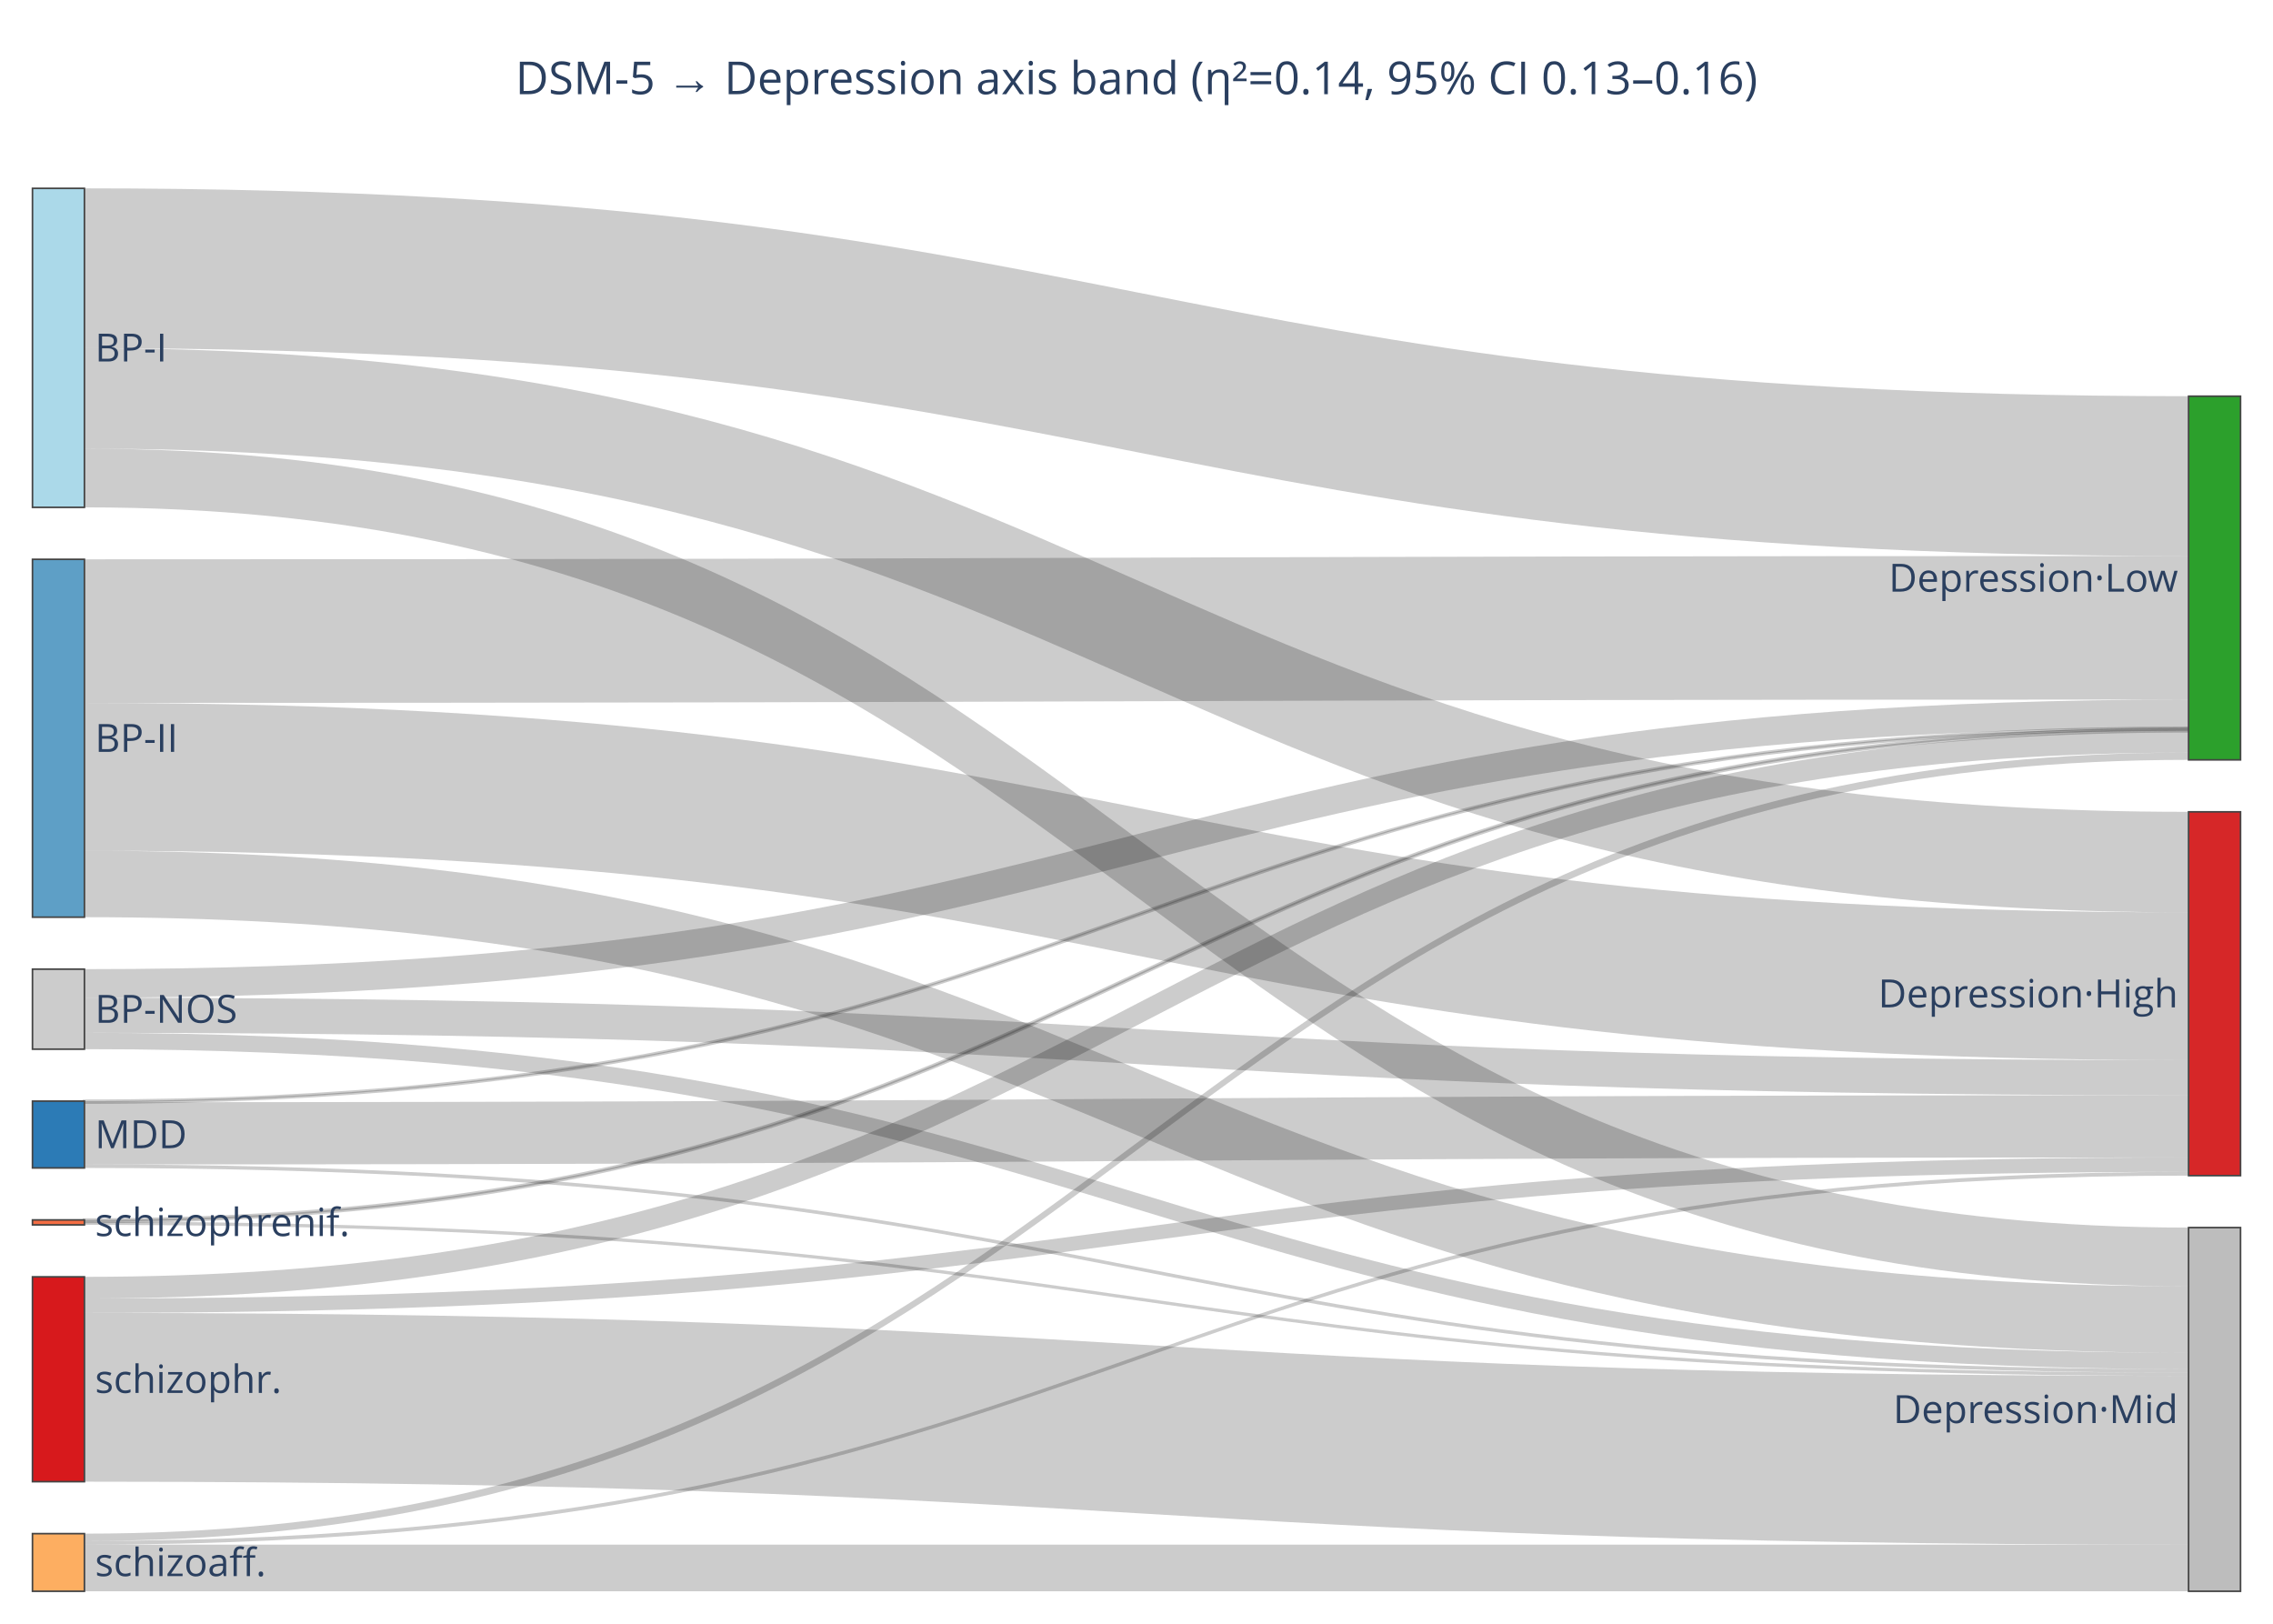
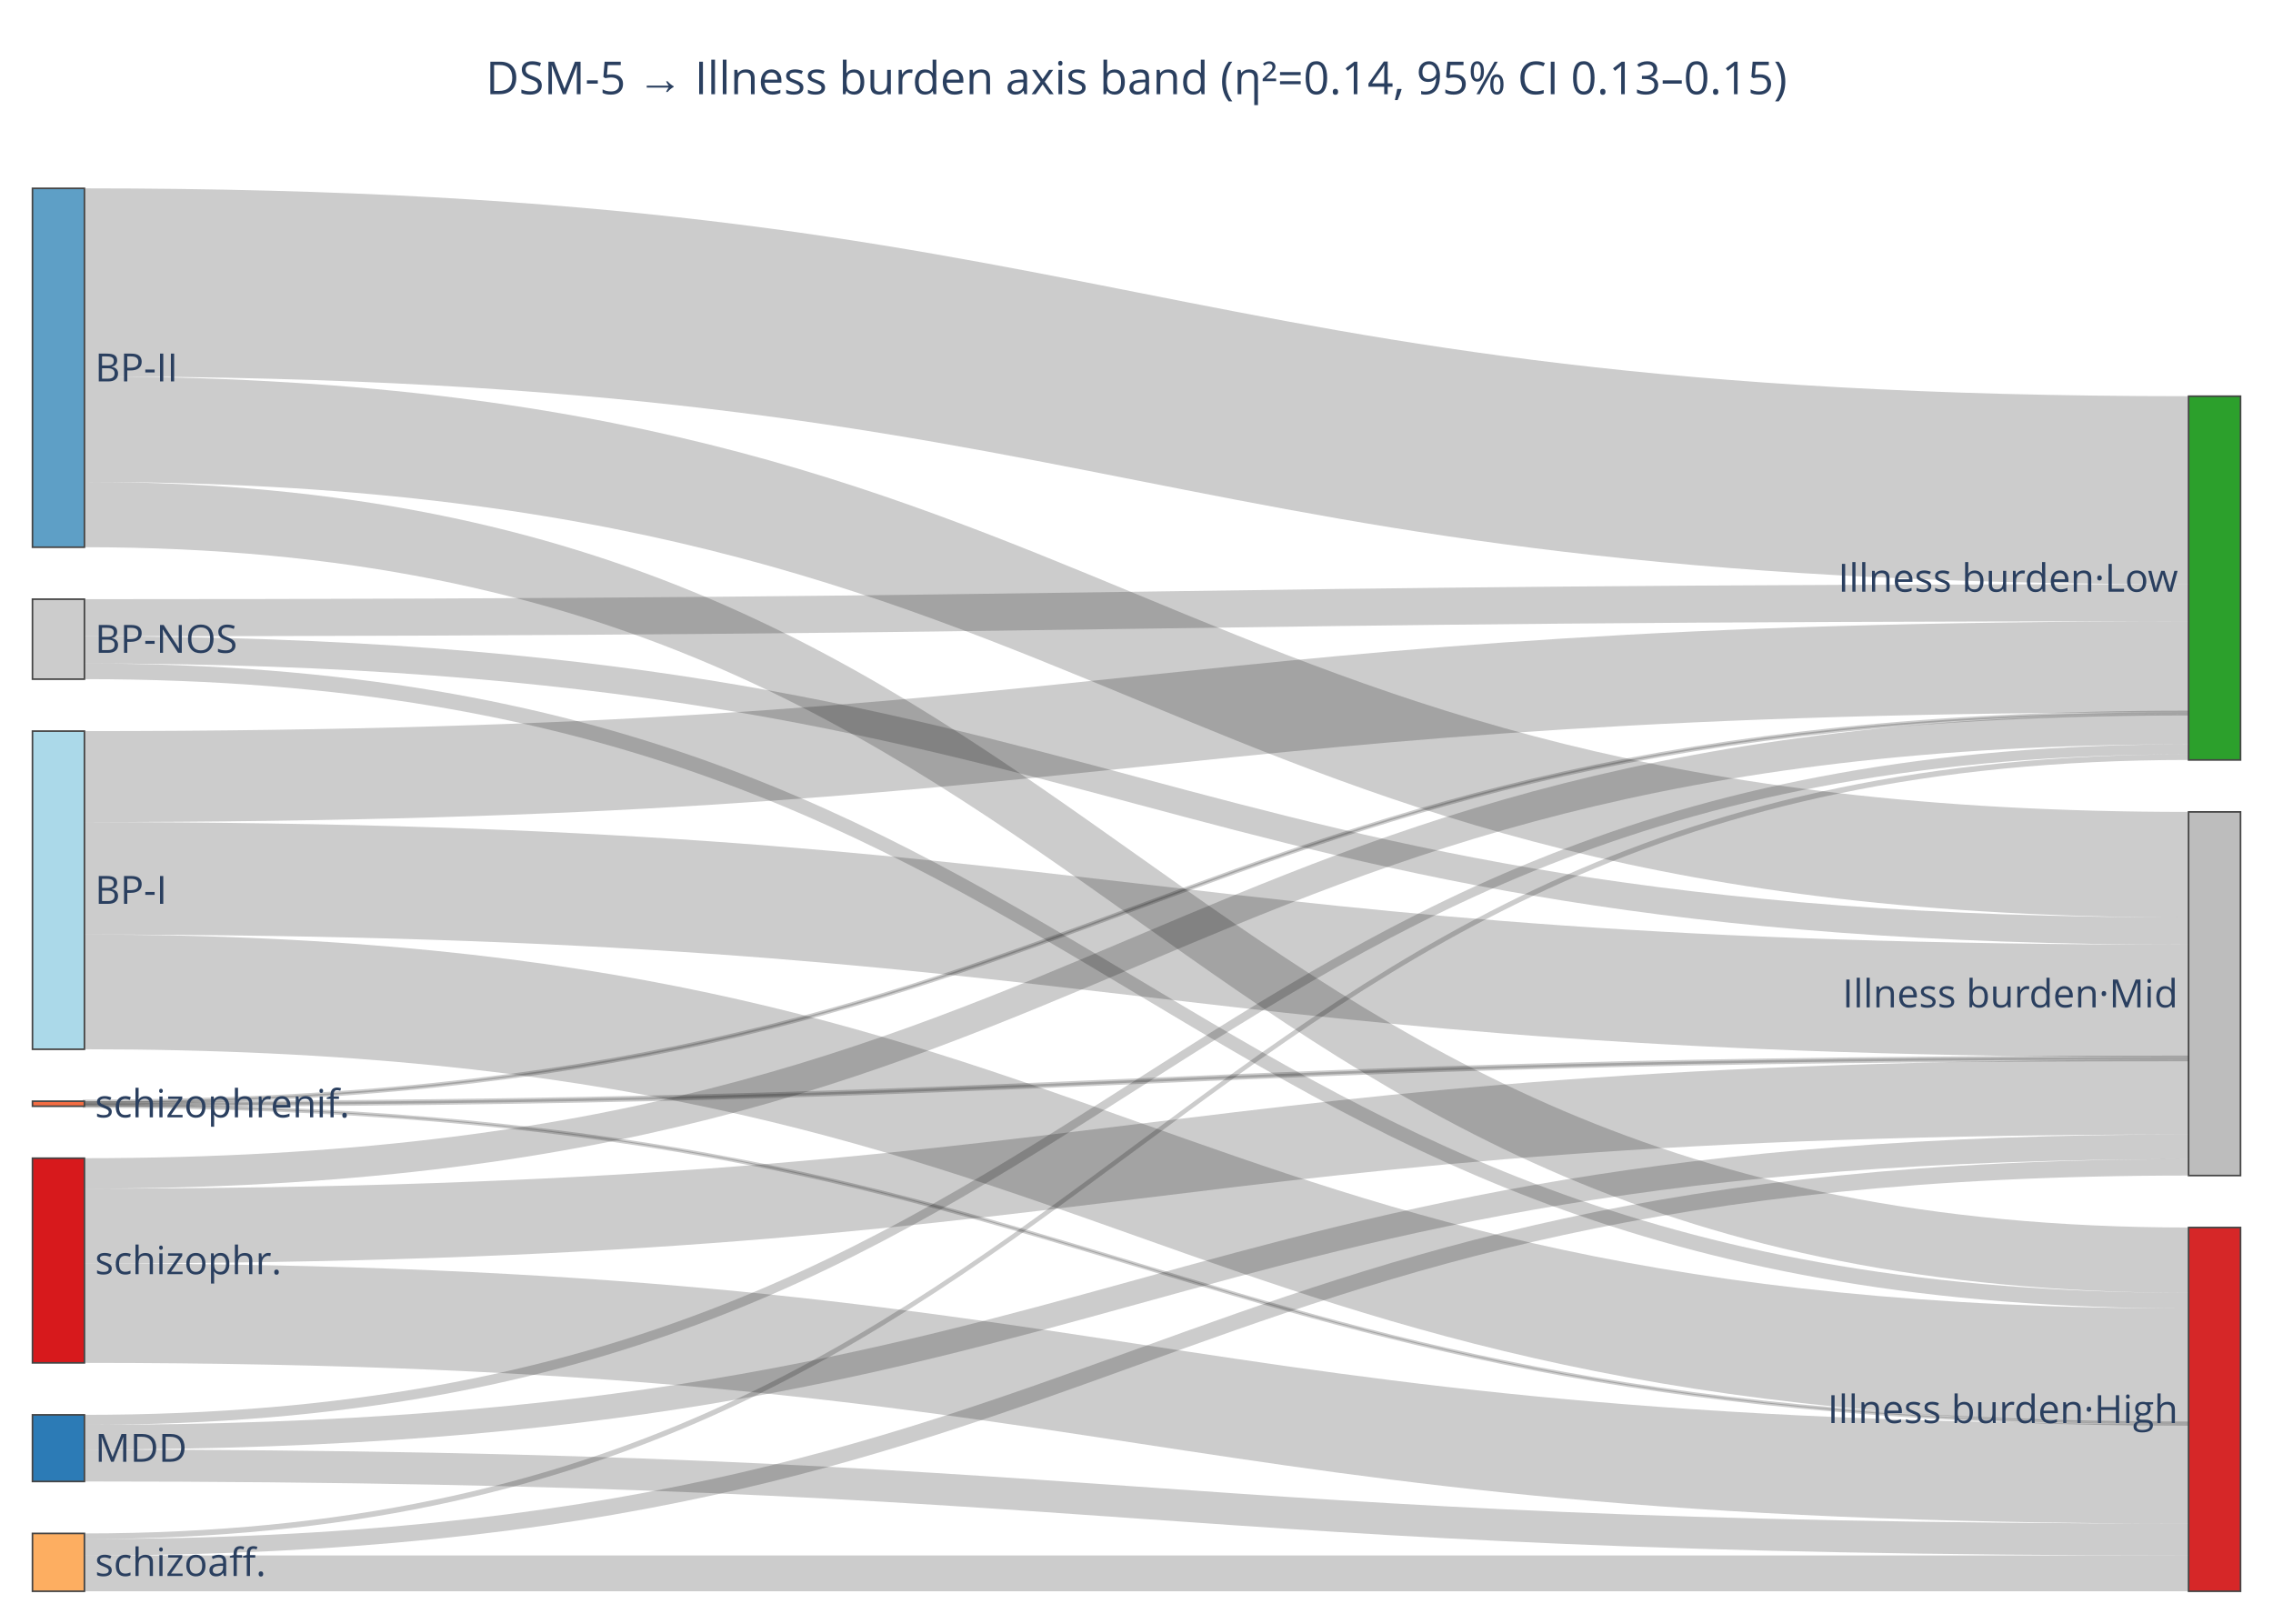
<svg xmlns="http://www.w3.org/2000/svg" class="main-svg" width="1400" height="1000" style="" viewBox="0 0 700 500">
  <rect x="0" y="0" width="700" height="500" style="fill: rgb(255, 255, 255); fill-opacity: 1;" />
-   <defs id="defs-6ecb52">
+   <defs id="defs-9c1d40">
    <g class="clips" />
    <g class="gradients" />
    <g class="patterns" />
  </defs>
  <g class="bglayer" />
  <g class="layer-below">
    <g class="imagelayer" />
    <g class="shapelayer" />
  </g>
  <g class="cartesianlayer" />
  <g class="polarlayer" />
  <g class="smithlayer" />
  <g class="ternarylayer" />
  <g class="geolayer" />
  <g class="funnelarealayer" />
  <g class="pielayer" />
  <g class="iciclelayer" />
  <g class="treemaplayer" />
  <g class="sunburstlayer" />
  <g class="glimages" />
  <g class="sankey" transform="translate(10,58)matrix(1 0 0 1 0 0)" style="box-sizing: content-box; position: absolute; left: 0px; shape-rendering: geometricprecision; pointer-events: none;">
    <g class="sankey-links" style="fill: none;">
-       <path class="sankey-link" d="M16,281.071C340,281.071 340,166.22 664,166.22L664,166.556C340,166.556 340,281.407 16,281.407Z" style="stroke: rgb(0, 0, 0); stroke-opacity: 0.2; fill: rgb(0, 0, 0); fill-opacity: 0.2; stroke-width: 1; opacity: 1;" />
-       <path class="sankey-link" d="M16,300.569C340,300.569 340,363.592 664,363.592L664,364.673C340,364.673 340,301.65 16,301.65Z" style="stroke: rgb(68, 68, 68); stroke-opacity: 1; fill: rgb(0, 0, 0); fill-opacity: 0.2; stroke-width: 0; opacity: 1;" />
-       <path class="sankey-link" d="M16,281.407C340,281.407 340,279.259 664,279.259L664,298.421C340,298.421 340,300.569 16,300.569Z" style="stroke: rgb(68, 68, 68); stroke-opacity: 1; fill: rgb(0, 0, 0); fill-opacity: 0.2; stroke-width: 0; opacity: 1;" />
-       <path class="sankey-link" d="M16,114.231C340,114.231 340,113.209 664,113.209L664,157.422C340,157.422 340,158.445 16,158.445Z" style="stroke: rgb(68, 68, 68); stroke-opacity: 1; fill: rgb(0, 0, 0); fill-opacity: 0.2; stroke-width: 0; opacity: 1;" />
-       <path class="sankey-link" d="M16,203.963C340,203.963 340,338.093 664,338.093L664,358.559C340,358.559 340,224.43 16,224.43Z" style="stroke: rgb(68, 68, 68); stroke-opacity: 1; fill: rgb(0, 0, 0); fill-opacity: 0.2; stroke-width: 0; opacity: 1;" />
-       <path class="sankey-link" d="M16,158.445C340,158.445 340,222.93 664,222.93L664,268.448C340,268.448 340,203.963 16,203.963Z" style="stroke: rgb(68, 68, 68); stroke-opacity: 1; fill: rgb(0, 0, 0); fill-opacity: 0.2; stroke-width: 0; opacity: 1;" />
-       <path class="sankey-link" d="M16,-2.2737367544323206e-13C340,-2.2737367544323206e-13 340,64 664,64L664,113.209C340,113.209 340,49.209 16,49.209Z" style="stroke: rgb(68, 68, 68); stroke-opacity: 1; fill: rgb(0, 0, 0); fill-opacity: 0.2; stroke-width: 0; opacity: 1;" />
-       <path class="sankey-link" d="M16,80.151C340,80.151 340,320.012 664,320.012L664,338.093C340,338.093 340,98.231 16,98.231Z" style="stroke: rgb(68, 68, 68); stroke-opacity: 1; fill: rgb(0, 0, 0); fill-opacity: 0.2; stroke-width: 0; opacity: 1;" />
-       <path class="sankey-link" d="M16,49.209C340,49.209 340,191.988 664,191.988L664,222.93C340,222.93 340,80.151 16,80.151Z" style="stroke: rgb(68, 68, 68); stroke-opacity: 1; fill: rgb(0, 0, 0); fill-opacity: 0.2; stroke-width: 0; opacity: 1;" />
-       <path class="sankey-link" d="M16,240.43C340,240.43 340,157.422 664,157.422L664,166.22C340,166.22 340,249.228 16,249.228Z" style="stroke: rgb(68, 68, 68); stroke-opacity: 1; fill: rgb(0, 0, 0); fill-opacity: 0.2; stroke-width: 0; opacity: 1;" />
-       <path class="sankey-link" d="M16,260.039C340,260.039 340,358.559 664,358.559L664,363.592C340,363.592 340,265.071 16,265.071Z" style="stroke: rgb(68, 68, 68); stroke-opacity: 1; fill: rgb(0, 0, 0); fill-opacity: 0.2; stroke-width: 0; opacity: 1;" />
-       <path class="sankey-link" d="M16,249.228C340,249.228 340,268.448 664,268.448L664,279.259C340,279.259 340,260.039 16,260.039Z" style="stroke: rgb(68, 68, 68); stroke-opacity: 1; fill: rgb(0, 0, 0); fill-opacity: 0.2; stroke-width: 0; opacity: 1;" />
-       <path class="sankey-link" d="M16,414.255C340,414.255 340,173.751 664,173.751L664,175.988C340,175.988 340,416.492 16,416.492Z" style="stroke: rgb(68, 68, 68); stroke-opacity: 1; fill: rgb(0, 0, 0); fill-opacity: 0.2; stroke-width: 0; opacity: 1;" />
-       <path class="sankey-link" d="M16,417.647C340,417.647 340,417.647 664,417.647L664,432C340,432 340,432 16,432Z" style="stroke: rgb(68, 68, 68); stroke-opacity: 1; fill: rgb(0, 0, 0); fill-opacity: 0.2; stroke-width: 0; opacity: 1;" />
-       <path class="sankey-link" d="M16,416.492C340,416.492 340,302.857 664,302.857L664,304.012C340,304.012 340,417.647 16,417.647Z" style="stroke: rgb(68, 68, 68); stroke-opacity: 1; fill: rgb(0, 0, 0); fill-opacity: 0.2; stroke-width: 0; opacity: 1;" />
-       <path class="sankey-link" d="M16,317.65C340,317.65 340,166.556 664,166.556L664,167.078C340,167.078 340,318.172 16,318.172Z" style="stroke: rgb(0, 0, 0); stroke-opacity: 0.2; fill: rgb(0, 0, 0); fill-opacity: 0.2; stroke-width: 1; opacity: 1;" />
-       <path class="sankey-link" d="M16,318.172C340,318.172 340,364.673 664,364.673L664,365.68C340,365.68 340,319.178 16,319.178Z" style="stroke: rgb(68, 68, 68); stroke-opacity: 1; fill: rgb(0, 0, 0); fill-opacity: 0.2; stroke-width: 0; opacity: 1;" />
-       <path class="sankey-link" d="M16,335.178C340,335.178 340,167.078 664,167.078L664,173.751C340,173.751 340,341.851 16,341.851Z" style="stroke: rgb(68, 68, 68); stroke-opacity: 1; fill: rgb(0, 0, 0); fill-opacity: 0.2; stroke-width: 0; opacity: 1;" />
-       <path class="sankey-link" d="M16,346.287C340,346.287 340,365.68 664,365.68L664,417.647C340,417.647 340,398.255 16,398.255Z" style="stroke: rgb(68, 68, 68); stroke-opacity: 1; fill: rgb(0, 0, 0); fill-opacity: 0.2; stroke-width: 0; opacity: 1;" />
-       <path class="sankey-link" d="M16,341.851C340,341.851 340,298.421 664,298.421L664,302.857C340,302.857 340,346.287 16,346.287Z" style="stroke: rgb(68, 68, 68); stroke-opacity: 1; fill: rgb(0, 0, 0); fill-opacity: 0.2; stroke-width: 0; opacity: 1;" />
+       <path class="sankey-link" d="M16,377.671C340,377.671 340,171.193 664,171.193L664,174.281C340,174.281 340,380.758 16,380.758Z" style="stroke: rgb(68, 68, 68); stroke-opacity: 1; fill: rgb(0, 0, 0); fill-opacity: 0.2; stroke-width: 0; opacity: 1;" />
+       <path class="sankey-link" d="M16,380.758C340,380.758 340,291.337 664,291.337L664,298.942C340,298.942 340,388.364 16,388.364Z" style="stroke: rgb(68, 68, 68); stroke-opacity: 1; fill: rgb(0, 0, 0); fill-opacity: 0.2; stroke-width: 0; opacity: 1;" />
+       <path class="sankey-link" d="M16,388.364C340,388.364 340,411.141 664,411.141L664,420.968C340,420.968 340,398.191 16,398.191Z" style="stroke: rgb(68, 68, 68); stroke-opacity: 1; fill: rgb(0, 0, 0); fill-opacity: 0.2; stroke-width: 0; opacity: 1;" />
+       <path class="sankey-link" d="M16,-4.547473508864641e-13C340,-4.547473508864641e-13 340,64 664,64L664,121.908C340,121.908 340,57.908 16,57.908Z" style="stroke: rgb(68, 68, 68); stroke-opacity: 1; fill: rgb(0, 0, 0); fill-opacity: 0.2; stroke-width: 0; opacity: 1;" />
+       <path class="sankey-link" d="M16,57.908C340,57.908 340,192.013 664,192.013L664,224.506C340,224.506 340,90.401 16,90.401Z" style="stroke: rgb(68, 68, 68); stroke-opacity: 1; fill: rgb(0, 0, 0); fill-opacity: 0.2; stroke-width: 0; opacity: 1;" />
+       <path class="sankey-link" d="M16,90.401C340,90.401 340,319.987 664,319.987L664,340.093C340,340.093 340,110.506 16,110.506Z" style="stroke: rgb(68, 68, 68); stroke-opacity: 1; fill: rgb(0, 0, 0); fill-opacity: 0.2; stroke-width: 0; opacity: 1;" />
+       <path class="sankey-link" d="M16,167.13C340,167.13 340,133.316 664,133.316L664,161.329C340,161.329 340,195.143 16,195.143Z" style="stroke: rgb(68, 68, 68); stroke-opacity: 1; fill: rgb(0, 0, 0); fill-opacity: 0.2; stroke-width: 0; opacity: 1;" />
+       <path class="sankey-link" d="M16,195.143C340,195.143 340,232.902 664,232.902L664,267.541C340,267.541 340,229.782 16,229.782Z" style="stroke: rgb(68, 68, 68); stroke-opacity: 1; fill: rgb(0, 0, 0); fill-opacity: 0.2; stroke-width: 0; opacity: 1;" />
+       <path class="sankey-link" d="M16,229.782C340,229.782 340,344.913 664,344.913L664,380.229C340,380.229 340,265.099 16,265.099Z" style="stroke: rgb(68, 68, 68); stroke-opacity: 1; fill: rgb(0, 0, 0); fill-opacity: 0.2; stroke-width: 0; opacity: 1;" />
+       <path class="sankey-link" d="M16,126.506C340,126.506 340,121.908 664,121.908L664,133.316C340,133.316 340,137.915 16,137.915Z" style="stroke: rgb(68, 68, 68); stroke-opacity: 1; fill: rgb(0, 0, 0); fill-opacity: 0.2; stroke-width: 0; opacity: 1;" />
+       <path class="sankey-link" d="M16,137.915C340,137.915 340,224.506 664,224.506L664,232.902C340,232.902 340,146.311 16,146.311Z" style="stroke: rgb(68, 68, 68); stroke-opacity: 1; fill: rgb(0, 0, 0); fill-opacity: 0.2; stroke-width: 0; opacity: 1;" />
+       <path class="sankey-link" d="M16,146.311C340,146.311 340,340.093 664,340.093L664,344.913C340,344.913 340,151.13 16,151.13Z" style="stroke: rgb(68, 68, 68); stroke-opacity: 1; fill: rgb(0, 0, 0); fill-opacity: 0.2; stroke-width: 0; opacity: 1;" />
+       <path class="sankey-link" d="M16,414.191C340,414.191 340,174.281 664,174.281L664,176.013C340,176.013 340,415.923 16,415.923Z" style="stroke: rgb(68, 68, 68); stroke-opacity: 1; fill: rgb(0, 0, 0); fill-opacity: 0.2; stroke-width: 0; opacity: 1;" />
+       <path class="sankey-link" d="M16,415.923C340,415.923 340,298.942 664,298.942L664,303.987C340,303.987 340,420.968 16,420.968Z" style="stroke: rgb(68, 68, 68); stroke-opacity: 1; fill: rgb(0, 0, 0); fill-opacity: 0.2; stroke-width: 0; opacity: 1;" />
+       <path class="sankey-link" d="M16,420.968C340,420.968 340,420.968 664,420.968L664,432C340,432 340,432 16,432Z" style="stroke: rgb(68, 68, 68); stroke-opacity: 1; fill: rgb(0, 0, 0); fill-opacity: 0.2; stroke-width: 0; opacity: 1;" />
+       <path class="sankey-link" d="M16,281.099C340,281.099 340,161.329 664,161.329L664,161.818C340,161.818 340,281.589 16,281.589Z" style="stroke: rgb(0, 0, 0); stroke-opacity: 0.2; fill: rgb(0, 0, 0); fill-opacity: 0.2; stroke-width: 1; opacity: 1;" />
+       <path class="sankey-link" d="M16,281.589C340,281.589 340,267.541 664,267.541L664,268.294C340,268.294 340,282.342 16,282.342Z" style="stroke: rgb(0, 0, 0); stroke-opacity: 0.2; fill: rgb(0, 0, 0); fill-opacity: 0.2; stroke-width: 1; opacity: 1;" />
+       <path class="sankey-link" d="M16,282.342C340,282.342 340,380.229 664,380.229L664,380.531C340,380.531 340,282.643 16,282.643Z" style="stroke: rgb(0, 0, 0); stroke-opacity: 0.2; fill: rgb(0, 0, 0); fill-opacity: 0.2; stroke-width: 1; opacity: 1;" />
+       <path class="sankey-link" d="M16,298.643C340,298.643 340,161.818 664,161.818L664,171.193C340,171.193 340,308.018 16,308.018Z" style="stroke: rgb(68, 68, 68); stroke-opacity: 1; fill: rgb(0, 0, 0); fill-opacity: 0.2; stroke-width: 0; opacity: 1;" />
+       <path class="sankey-link" d="M16,308.018C340,308.018 340,268.294 664,268.294L664,291.337C340,291.337 340,331.061 16,331.061Z" style="stroke: rgb(68, 68, 68); stroke-opacity: 1; fill: rgb(0, 0, 0); fill-opacity: 0.2; stroke-width: 0; opacity: 1;" />
+       <path class="sankey-link" d="M16,331.061C340,331.061 340,380.531 664,380.531L664,411.141C340,411.141 340,361.671 16,361.671Z" style="stroke: rgb(68, 68, 68); stroke-opacity: 1; fill: rgb(0, 0, 0); fill-opacity: 0.2; stroke-width: 0; opacity: 1;" />
    </g>
    <g class="sankey-node-set" style="cursor: move;">
-       <g class="sankey-node" transform="translate(0.000,281.071)" style="opacity: 1;">
-         <rect class="node-rect" width="16" height="20.578" style="stroke-width: 0.5; stroke: rgb(68, 68, 68); stroke-opacity: 1; fill: rgb(44, 123, 182); fill-opacity: 1;" />
-         <text class="node-label" data-notex="1" x="0" y="0" text-anchor="start" transform="translate(19.25,14.48914)" style="cursor: default; font-family: 'Open Sans', verdana, arial, sans-serif; font-size: 12px; fill: rgb(42, 63, 95); fill-opacity: 1; text-shadow: rgb(255, 255, 255) 1px 1px 1px, rgb(255, 255, 255) -1px -1px 1px, rgb(255, 255, 255) 1px -1px 1px, rgb(255, 255, 255) -1px 1px 1px; white-space: pre;">MDD</text>
-       </g>
-       <g class="sankey-node" transform="translate(0.000,114.231)" style="opacity: 1;">
-         <rect class="node-rect" width="16" height="110.198" style="stroke-width: 0.5; stroke: rgb(68, 68, 68); stroke-opacity: 1; fill: rgb(94, 159, 198); fill-opacity: 1;" />
-         <text class="node-label" data-notex="1" x="0" y="0" text-anchor="start" transform="translate(19.25,59.29908)" style="cursor: default; font-family: 'Open Sans', verdana, arial, sans-serif; font-size: 12px; fill: rgb(42, 63, 95); fill-opacity: 1; text-shadow: rgb(255, 255, 255) 1px 1px 1px, rgb(255, 255, 255) -1px -1px 1px, rgb(255, 255, 255) 1px -1px 1px, rgb(255, 255, 255) -1px 1px 1px; white-space: pre;">BP-II</text>
+       <g class="sankey-node" transform="translate(0.000,377.671)" style="opacity: 1;">
+         <rect class="node-rect" width="16" height="20.52" style="stroke-width: 0.5; stroke: rgb(68, 68, 68); stroke-opacity: 1; fill: rgb(44, 123, 182); fill-opacity: 1;" />
+         <text class="node-label" data-notex="1" x="0" y="0" text-anchor="start" transform="translate(19.25,14.45997)" style="cursor: default; font-family: 'Open Sans', verdana, arial, sans-serif; font-size: 12px; fill: rgb(42, 63, 95); fill-opacity: 1; text-shadow: rgb(255, 255, 255) 1px 1px 1px, rgb(255, 255, 255) -1px -1px 1px, rgb(255, 255, 255) 1px -1px 1px, rgb(255, 255, 255) -1px 1px 1px; white-space: pre;">MDD</text>
      </g>
      <g class="sankey-node" transform="translate(0.000,-0.000)" style="opacity: 1;">
-         <rect class="node-rect" width="16" height="98.231" style="stroke-width: 0.5; stroke: rgb(68, 68, 68); stroke-opacity: 1; fill: rgb(171, 217, 233); fill-opacity: 1;" />
-         <text class="node-label" data-notex="1" x="0" y="0" text-anchor="start" transform="translate(19.25,53.31572)" style="cursor: default; font-family: 'Open Sans', verdana, arial, sans-serif; font-size: 12px; fill: rgb(42, 63, 95); fill-opacity: 1; text-shadow: rgb(255, 255, 255) 1px 1px 1px, rgb(255, 255, 255) -1px -1px 1px, rgb(255, 255, 255) 1px -1px 1px, rgb(255, 255, 255) -1px 1px 1px; white-space: pre;">BP-I</text>
+         <rect class="node-rect" width="16" height="110.506" style="stroke-width: 0.5; stroke: rgb(68, 68, 68); stroke-opacity: 1; fill: rgb(94, 159, 198); fill-opacity: 1;" />
+         <text class="node-label" data-notex="1" x="0" y="0" text-anchor="start" transform="translate(19.25,59.45325)" style="cursor: default; font-family: 'Open Sans', verdana, arial, sans-serif; font-size: 12px; fill: rgb(42, 63, 95); fill-opacity: 1; text-shadow: rgb(255, 255, 255) 1px 1px 1px, rgb(255, 255, 255) -1px -1px 1px, rgb(255, 255, 255) 1px -1px 1px, rgb(255, 255, 255) -1px 1px 1px; white-space: pre;">BP-II</text>
      </g>
-       <g class="sankey-node" transform="translate(0.000,240.430)" style="opacity: 1;">
-         <rect class="node-rect" width="16" height="24.642" style="stroke-width: 0.5; stroke: rgb(68, 68, 68); stroke-opacity: 1; fill: rgb(204, 204, 204); fill-opacity: 1;" />
-         <text class="node-label" data-notex="1" x="0" y="0" text-anchor="start" transform="translate(19.25,16.52087)" style="cursor: default; font-family: 'Open Sans', verdana, arial, sans-serif; font-size: 12px; fill: rgb(42, 63, 95); fill-opacity: 1; text-shadow: rgb(255, 255, 255) 1px 1px 1px, rgb(255, 255, 255) -1px -1px 1px, rgb(255, 255, 255) 1px -1px 1px, rgb(255, 255, 255) -1px 1px 1px; white-space: pre;">BP-NOS</text>
+       <g class="sankey-node" transform="translate(0.000,167.130)" style="opacity: 1;">
+         <rect class="node-rect" width="16" height="97.969" style="stroke-width: 0.5; stroke: rgb(68, 68, 68); stroke-opacity: 1; fill: rgb(171, 217, 233); fill-opacity: 1;" />
+         <text class="node-label" data-notex="1" x="0" y="0" text-anchor="start" transform="translate(19.25,53.18431)" style="cursor: default; font-family: 'Open Sans', verdana, arial, sans-serif; font-size: 12px; fill: rgb(42, 63, 95); fill-opacity: 1; text-shadow: rgb(255, 255, 255) 1px 1px 1px, rgb(255, 255, 255) -1px -1px 1px, rgb(255, 255, 255) 1px -1px 1px, rgb(255, 255, 255) -1px 1px 1px; white-space: pre;">BP-I</text>
      </g>
-       <g class="sankey-node" transform="translate(0.000,414.255)" style="opacity: 1;">
-         <rect class="node-rect" width="16" height="17.745" style="stroke-width: 0.5; stroke: rgb(68, 68, 68); stroke-opacity: 1; fill: rgb(253, 174, 97); fill-opacity: 1;" />
-         <text class="node-label" data-notex="1" x="0" y="0" text-anchor="start" transform="translate(19.25,13.07252)" style="cursor: default; font-family: 'Open Sans', verdana, arial, sans-serif; font-size: 12px; fill: rgb(42, 63, 95); fill-opacity: 1; text-shadow: rgb(255, 255, 255) 1px 1px 1px, rgb(255, 255, 255) -1px -1px 1px, rgb(255, 255, 255) 1px -1px 1px, rgb(255, 255, 255) -1px 1px 1px; white-space: pre;">schizoaff.</text>
+       <g class="sankey-node" transform="translate(0.000,126.506)" style="opacity: 1;">
+         <rect class="node-rect" width="16" height="24.624" style="stroke-width: 0.5; stroke: rgb(68, 68, 68); stroke-opacity: 1; fill: rgb(204, 204, 204); fill-opacity: 1;" />
+         <text class="node-label" data-notex="1" x="0" y="0" text-anchor="start" transform="translate(19.25,16.51197)" style="cursor: default; font-family: 'Open Sans', verdana, arial, sans-serif; font-size: 12px; fill: rgb(42, 63, 95); fill-opacity: 1; text-shadow: rgb(255, 255, 255) 1px 1px 1px, rgb(255, 255, 255) -1px -1px 1px, rgb(255, 255, 255) 1px -1px 1px, rgb(255, 255, 255) -1px 1px 1px; white-space: pre;">BP-NOS</text>
      </g>
-       <g class="sankey-node" transform="translate(0.000,317.650)" style="opacity: 1;">
-         <rect class="node-rect" width="16" height="1.528" style="stroke-width: 0.5; stroke: rgb(68, 68, 68); stroke-opacity: 1; fill: rgb(244, 109, 67); fill-opacity: 1;" />
-         <text class="node-label" data-notex="1" x="0" y="0" text-anchor="start" transform="translate(19.25,4.964229)" style="cursor: default; font-family: 'Open Sans', verdana, arial, sans-serif; font-size: 12px; fill: rgb(42, 63, 95); fill-opacity: 1; text-shadow: rgb(255, 255, 255) 1px 1px 1px, rgb(255, 255, 255) -1px -1px 1px, rgb(255, 255, 255) 1px -1px 1px, rgb(255, 255, 255) -1px 1px 1px; white-space: pre;">schizophrenif.</text>
+       <g class="sankey-node" transform="translate(0.000,414.191)" style="opacity: 1;">
+         <rect class="node-rect" width="16" height="17.809" style="stroke-width: 0.5; stroke: rgb(68, 68, 68); stroke-opacity: 1; fill: rgb(253, 174, 97); fill-opacity: 1;" />
+         <text class="node-label" data-notex="1" x="0" y="0" text-anchor="start" transform="translate(19.25,13.10453)" style="cursor: default; font-family: 'Open Sans', verdana, arial, sans-serif; font-size: 12px; fill: rgb(42, 63, 95); fill-opacity: 1; text-shadow: rgb(255, 255, 255) 1px 1px 1px, rgb(255, 255, 255) -1px -1px 1px, rgb(255, 255, 255) 1px -1px 1px, rgb(255, 255, 255) -1px 1px 1px; white-space: pre;">schizoaff.</text>
      </g>
-       <g class="sankey-node" transform="translate(0.000,335.178)" style="opacity: 1;">
-         <rect class="node-rect" width="16" height="63.077" style="stroke-width: 0.5; stroke: rgb(68, 68, 68); stroke-opacity: 1; fill: rgb(215, 25, 28); fill-opacity: 1;" />
-         <text class="node-label" data-notex="1" x="0" y="0" text-anchor="start" transform="translate(19.25,35.73844)" style="cursor: default; font-family: 'Open Sans', verdana, arial, sans-serif; font-size: 12px; fill: rgb(42, 63, 95); fill-opacity: 1; text-shadow: rgb(255, 255, 255) 1px 1px 1px, rgb(255, 255, 255) -1px -1px 1px, rgb(255, 255, 255) 1px -1px 1px, rgb(255, 255, 255) -1px 1px 1px; white-space: pre;">schizophr.</text>
+       <g class="sankey-node" transform="translate(0.000,281.099)" style="opacity: 1;">
+         <rect class="node-rect" width="16" height="1.544" style="stroke-width: 0.5; stroke: rgb(68, 68, 68); stroke-opacity: 1; fill: rgb(244, 109, 67); fill-opacity: 1;" />
+         <text class="node-label" data-notex="1" x="0" y="0" text-anchor="start" transform="translate(19.25,4.971851)" style="cursor: default; font-family: 'Open Sans', verdana, arial, sans-serif; font-size: 12px; fill: rgb(42, 63, 95); fill-opacity: 1; text-shadow: rgb(255, 255, 255) 1px 1px 1px, rgb(255, 255, 255) -1px -1px 1px, rgb(255, 255, 255) 1px -1px 1px, rgb(255, 255, 255) -1px 1px 1px; white-space: pre;">schizophrenif.</text>
+       </g>
+       <g class="sankey-node" transform="translate(0.000,298.643)" style="opacity: 1;">
+         <rect class="node-rect" width="16" height="63.028" style="stroke-width: 0.5; stroke: rgb(68, 68, 68); stroke-opacity: 1; fill: rgb(215, 25, 28); fill-opacity: 1;" />
+         <text class="node-label" data-notex="1" x="0" y="0" text-anchor="start" transform="translate(19.25,35.71412)" style="cursor: default; font-family: 'Open Sans', verdana, arial, sans-serif; font-size: 12px; fill: rgb(42, 63, 95); fill-opacity: 1; text-shadow: rgb(255, 255, 255) 1px 1px 1px, rgb(255, 255, 255) -1px -1px 1px, rgb(255, 255, 255) 1px -1px 1px, rgb(255, 255, 255) -1px 1px 1px; white-space: pre;">schizophr.</text>
      </g>
      <g class="sankey-node" transform="translate(664.000,64.000)" style="opacity: 1;">
-         <rect class="node-rect" width="16" height="111.988" style="stroke-width: 0.5; stroke: rgb(68, 68, 68); stroke-opacity: 1; fill: rgb(44, 160, 44); fill-opacity: 1;" />
-         <text class="node-label" data-notex="1" x="0" y="0" text-anchor="end" transform="translate(-3.25,60.19379)" style="cursor: default; font-family: 'Open Sans', verdana, arial, sans-serif; font-size: 12px; fill: rgb(42, 63, 95); fill-opacity: 1; text-shadow: rgb(255, 255, 255) 1px 1px 1px, rgb(255, 255, 255) -1px -1px 1px, rgb(255, 255, 255) 1px -1px 1px, rgb(255, 255, 255) -1px 1px 1px; white-space: pre;">Depression·Low</text>
+         <rect class="node-rect" width="16" height="112.013" style="stroke-width: 0.5; stroke: rgb(68, 68, 68); stroke-opacity: 1; fill: rgb(44, 160, 44); fill-opacity: 1;" />
+         <text class="node-label" data-notex="1" x="0" y="0" text-anchor="end" transform="translate(-3.25,60.20628)" style="cursor: default; font-family: 'Open Sans', verdana, arial, sans-serif; font-size: 12px; fill: rgb(42, 63, 95); fill-opacity: 1; text-shadow: rgb(255, 255, 255) 1px 1px 1px, rgb(255, 255, 255) -1px -1px 1px, rgb(255, 255, 255) 1px -1px 1px, rgb(255, 255, 255) -1px 1px 1px; white-space: pre;">Illness burden·Low</text>
      </g>
-       <g class="sankey-node" transform="translate(664.000,320.012)" style="opacity: 1;">
-         <rect class="node-rect" width="16" height="111.988" style="stroke-width: 0.5; stroke: rgb(68, 68, 68); stroke-opacity: 1; fill: rgb(189, 189, 189); fill-opacity: 1;" />
-         <text class="node-label" data-notex="1" x="0" y="0" text-anchor="end" transform="translate(-3.25,60.19379)" style="cursor: default; font-family: 'Open Sans', verdana, arial, sans-serif; font-size: 12px; fill: rgb(42, 63, 95); fill-opacity: 1; text-shadow: rgb(255, 255, 255) 1px 1px 1px, rgb(255, 255, 255) -1px -1px 1px, rgb(255, 255, 255) 1px -1px 1px, rgb(255, 255, 255) -1px 1px 1px; white-space: pre;">Depression·Mid</text>
+       <g class="sankey-node" transform="translate(664.000,192.013)" style="opacity: 1;">
+         <rect class="node-rect" width="16" height="111.975" style="stroke-width: 0.5; stroke: rgb(68, 68, 68); stroke-opacity: 1; fill: rgb(189, 189, 189); fill-opacity: 1;" />
+         <text class="node-label" data-notex="1" x="0" y="0" text-anchor="end" transform="translate(-3.25,60.18745)" style="cursor: default; font-family: 'Open Sans', verdana, arial, sans-serif; font-size: 12px; fill: rgb(42, 63, 95); fill-opacity: 1; text-shadow: rgb(255, 255, 255) 1px 1px 1px, rgb(255, 255, 255) -1px -1px 1px, rgb(255, 255, 255) 1px -1px 1px, rgb(255, 255, 255) -1px 1px 1px; white-space: pre;">Illness burden·Mid</text>
      </g>
-       <g class="sankey-node" transform="translate(664.000,191.988)" style="opacity: 1;">
-         <rect class="node-rect" width="16" height="112.025" style="stroke-width: 0.5; stroke: rgb(68, 68, 68); stroke-opacity: 1; fill: rgb(214, 39, 40); fill-opacity: 1;" />
-         <text class="node-label" data-notex="1" x="0" y="0" text-anchor="end" transform="translate(-3.25,60.21243)" style="cursor: default; font-family: 'Open Sans', verdana, arial, sans-serif; font-size: 12px; fill: rgb(42, 63, 95); fill-opacity: 1; text-shadow: rgb(255, 255, 255) 1px 1px 1px, rgb(255, 255, 255) -1px -1px 1px, rgb(255, 255, 255) 1px -1px 1px, rgb(255, 255, 255) -1px 1px 1px; white-space: pre;">Depression·High</text>
+       <g class="sankey-node" transform="translate(664.000,319.987)" style="opacity: 1;">
+         <rect class="node-rect" width="16" height="112.013" style="stroke-width: 0.5; stroke: rgb(68, 68, 68); stroke-opacity: 1; fill: rgb(214, 39, 40); fill-opacity: 1;" />
+         <text class="node-label" data-notex="1" x="0" y="0" text-anchor="end" transform="translate(-3.25,60.20628)" style="cursor: default; font-family: 'Open Sans', verdana, arial, sans-serif; font-size: 12px; fill: rgb(42, 63, 95); fill-opacity: 1; text-shadow: rgb(255, 255, 255) 1px 1px 1px, rgb(255, 255, 255) -1px -1px 1px, rgb(255, 255, 255) 1px -1px 1px, rgb(255, 255, 255) -1px 1px 1px; white-space: pre;">Illness burden·High</text>
      </g>
    </g>
  </g>
-   <defs id="topdefs-6ecb52">
+   <defs id="topdefs-9c1d40">
    <g class="clips" />
  </defs>
  <g class="layer-above">
    <g class="imagelayer" />
    <g class="shapelayer" />
  </g>
  <g class="infolayer">
    <g class="g-gtitle">
-       <text class="gtitle" x="350" y="29" text-anchor="middle" dy="0em" style="opacity: 1; font-family: 'Open Sans', verdana, arial, sans-serif; font-size: 14px; fill: rgb(42, 63, 95); fill-opacity: 1; white-space: pre;">DSM-5 → Depression axis band  (η²=0.14, 95% CI 0.13–0.16)</text>
+       <text class="gtitle" x="350" y="29" text-anchor="middle" dy="0em" style="opacity: 1; font-family: 'Open Sans', verdana, arial, sans-serif; font-size: 14px; fill: rgb(42, 63, 95); fill-opacity: 1; white-space: pre;">DSM-5 → Illness burden axis band  (η²=0.14, 95% CI 0.13–0.15)</text>
    </g>
    <g class="first-render" />
  </g>
</svg>
